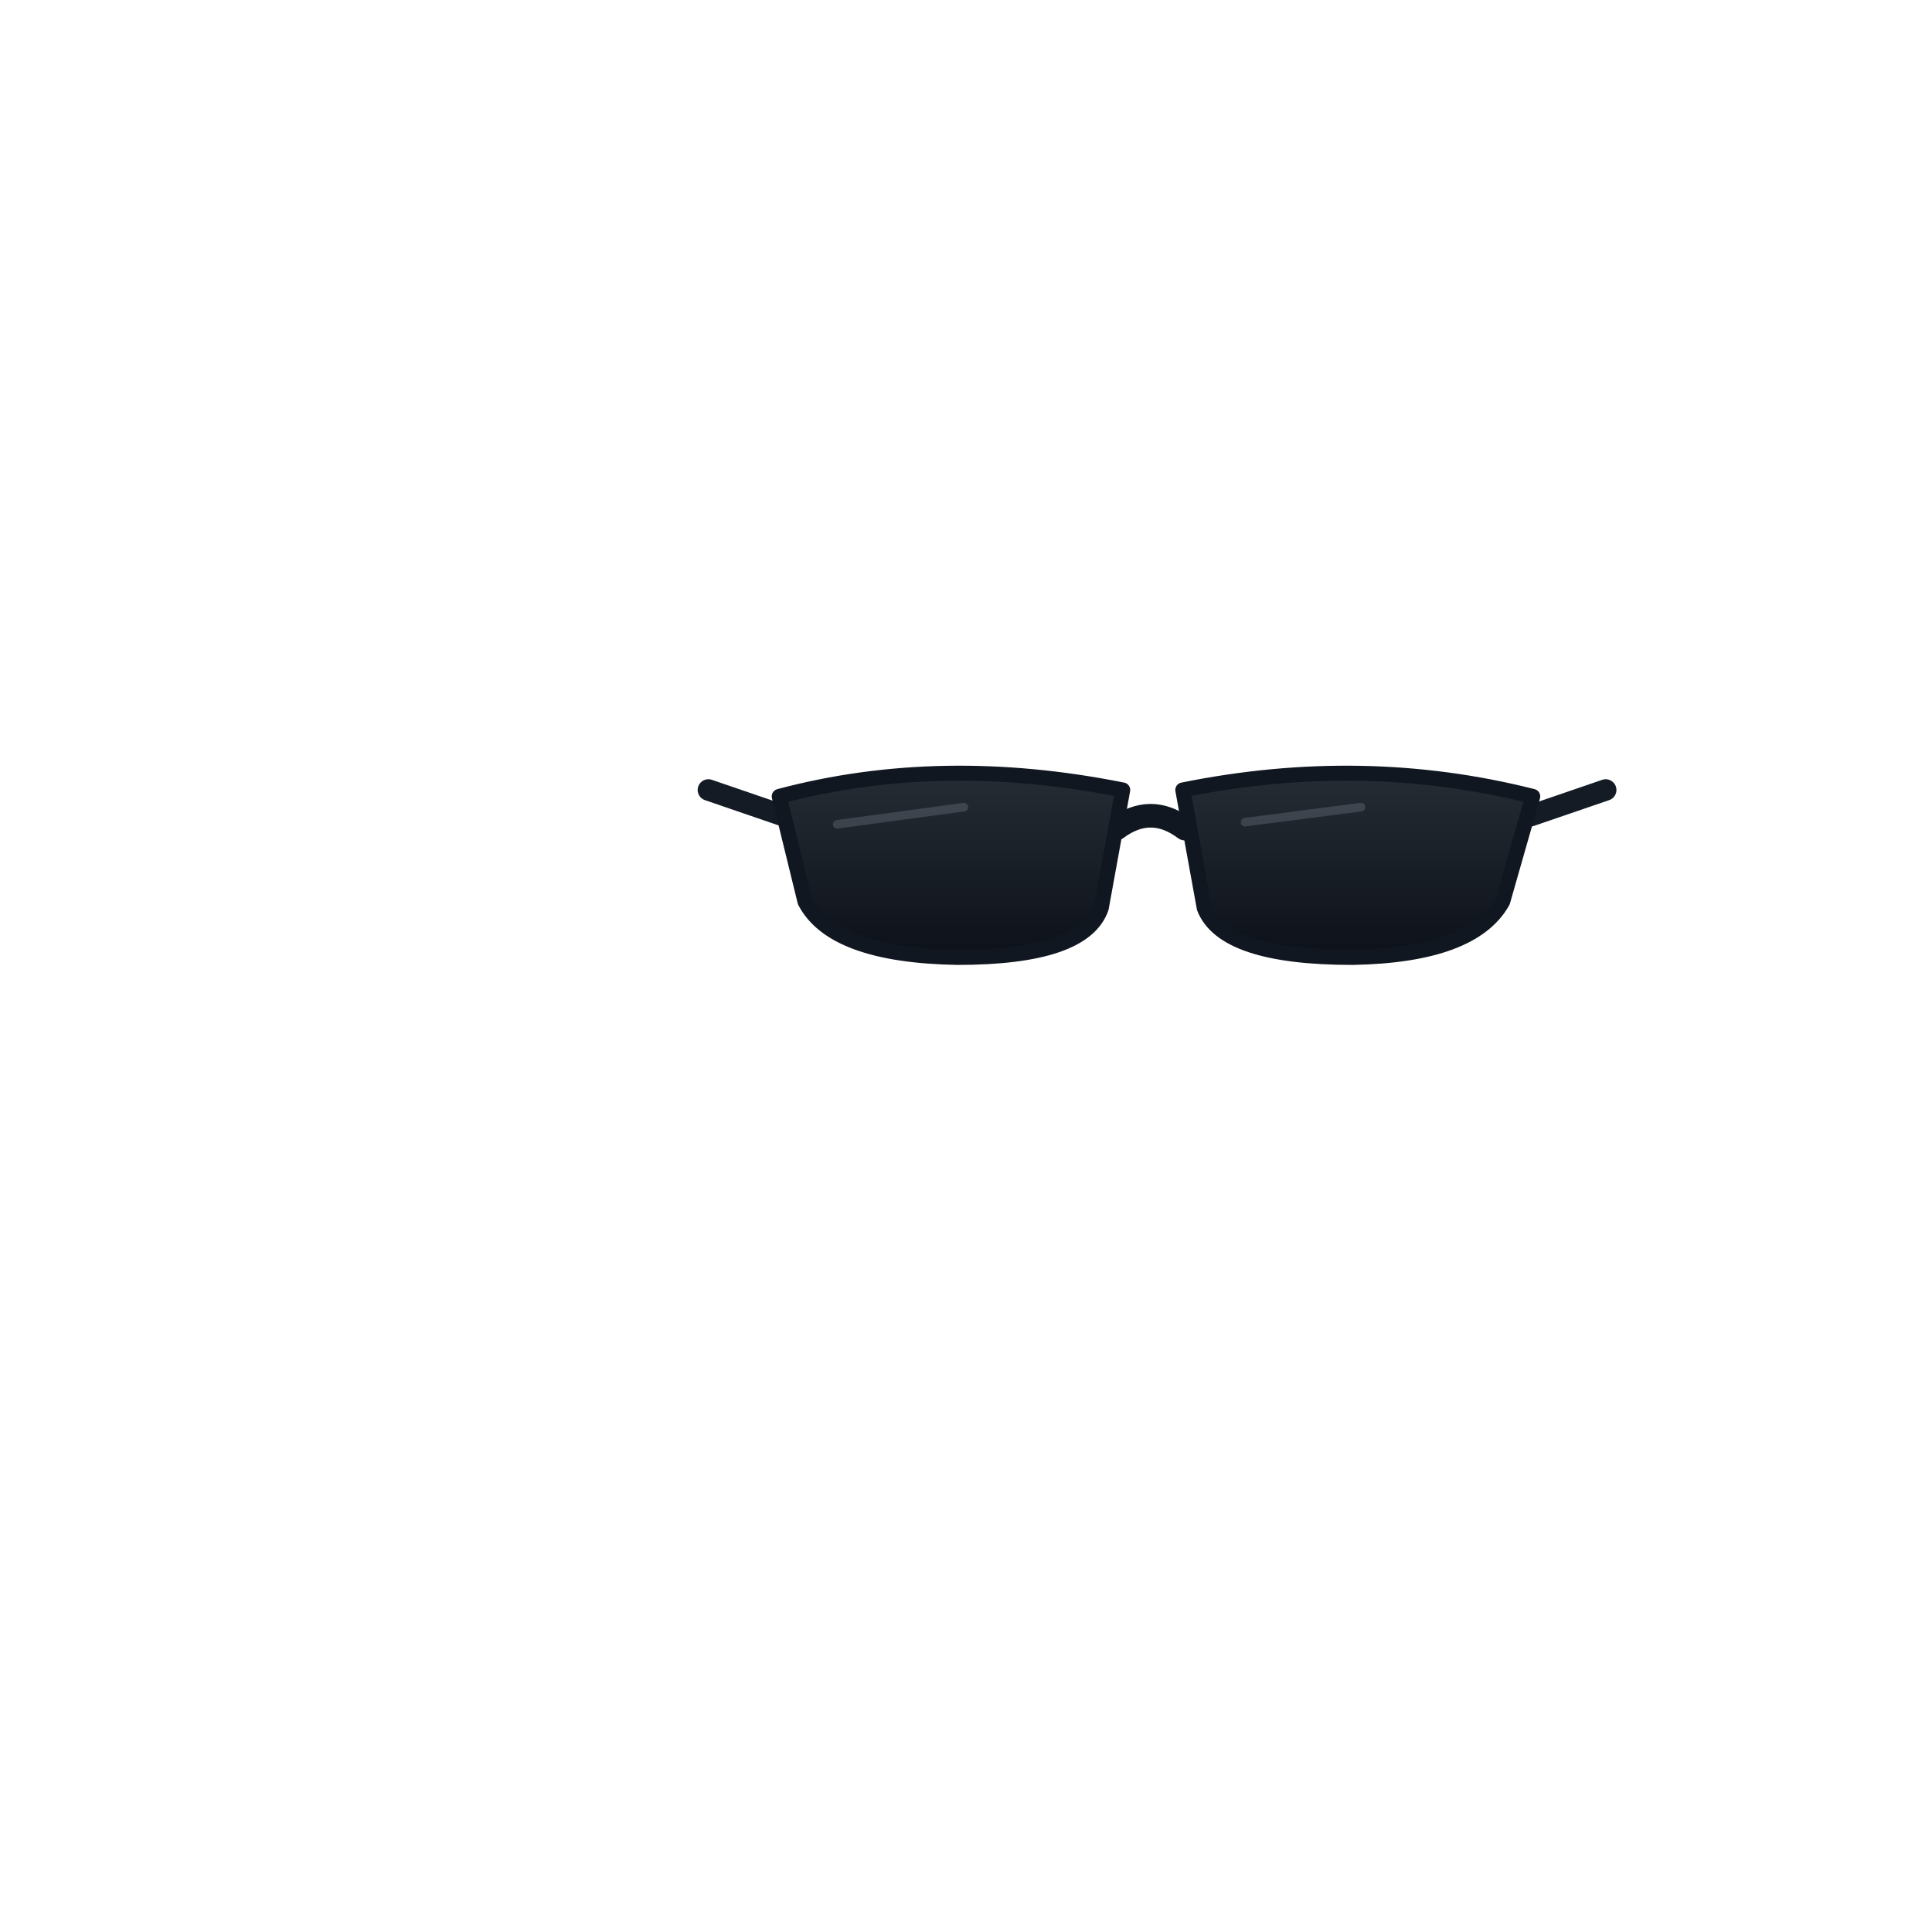
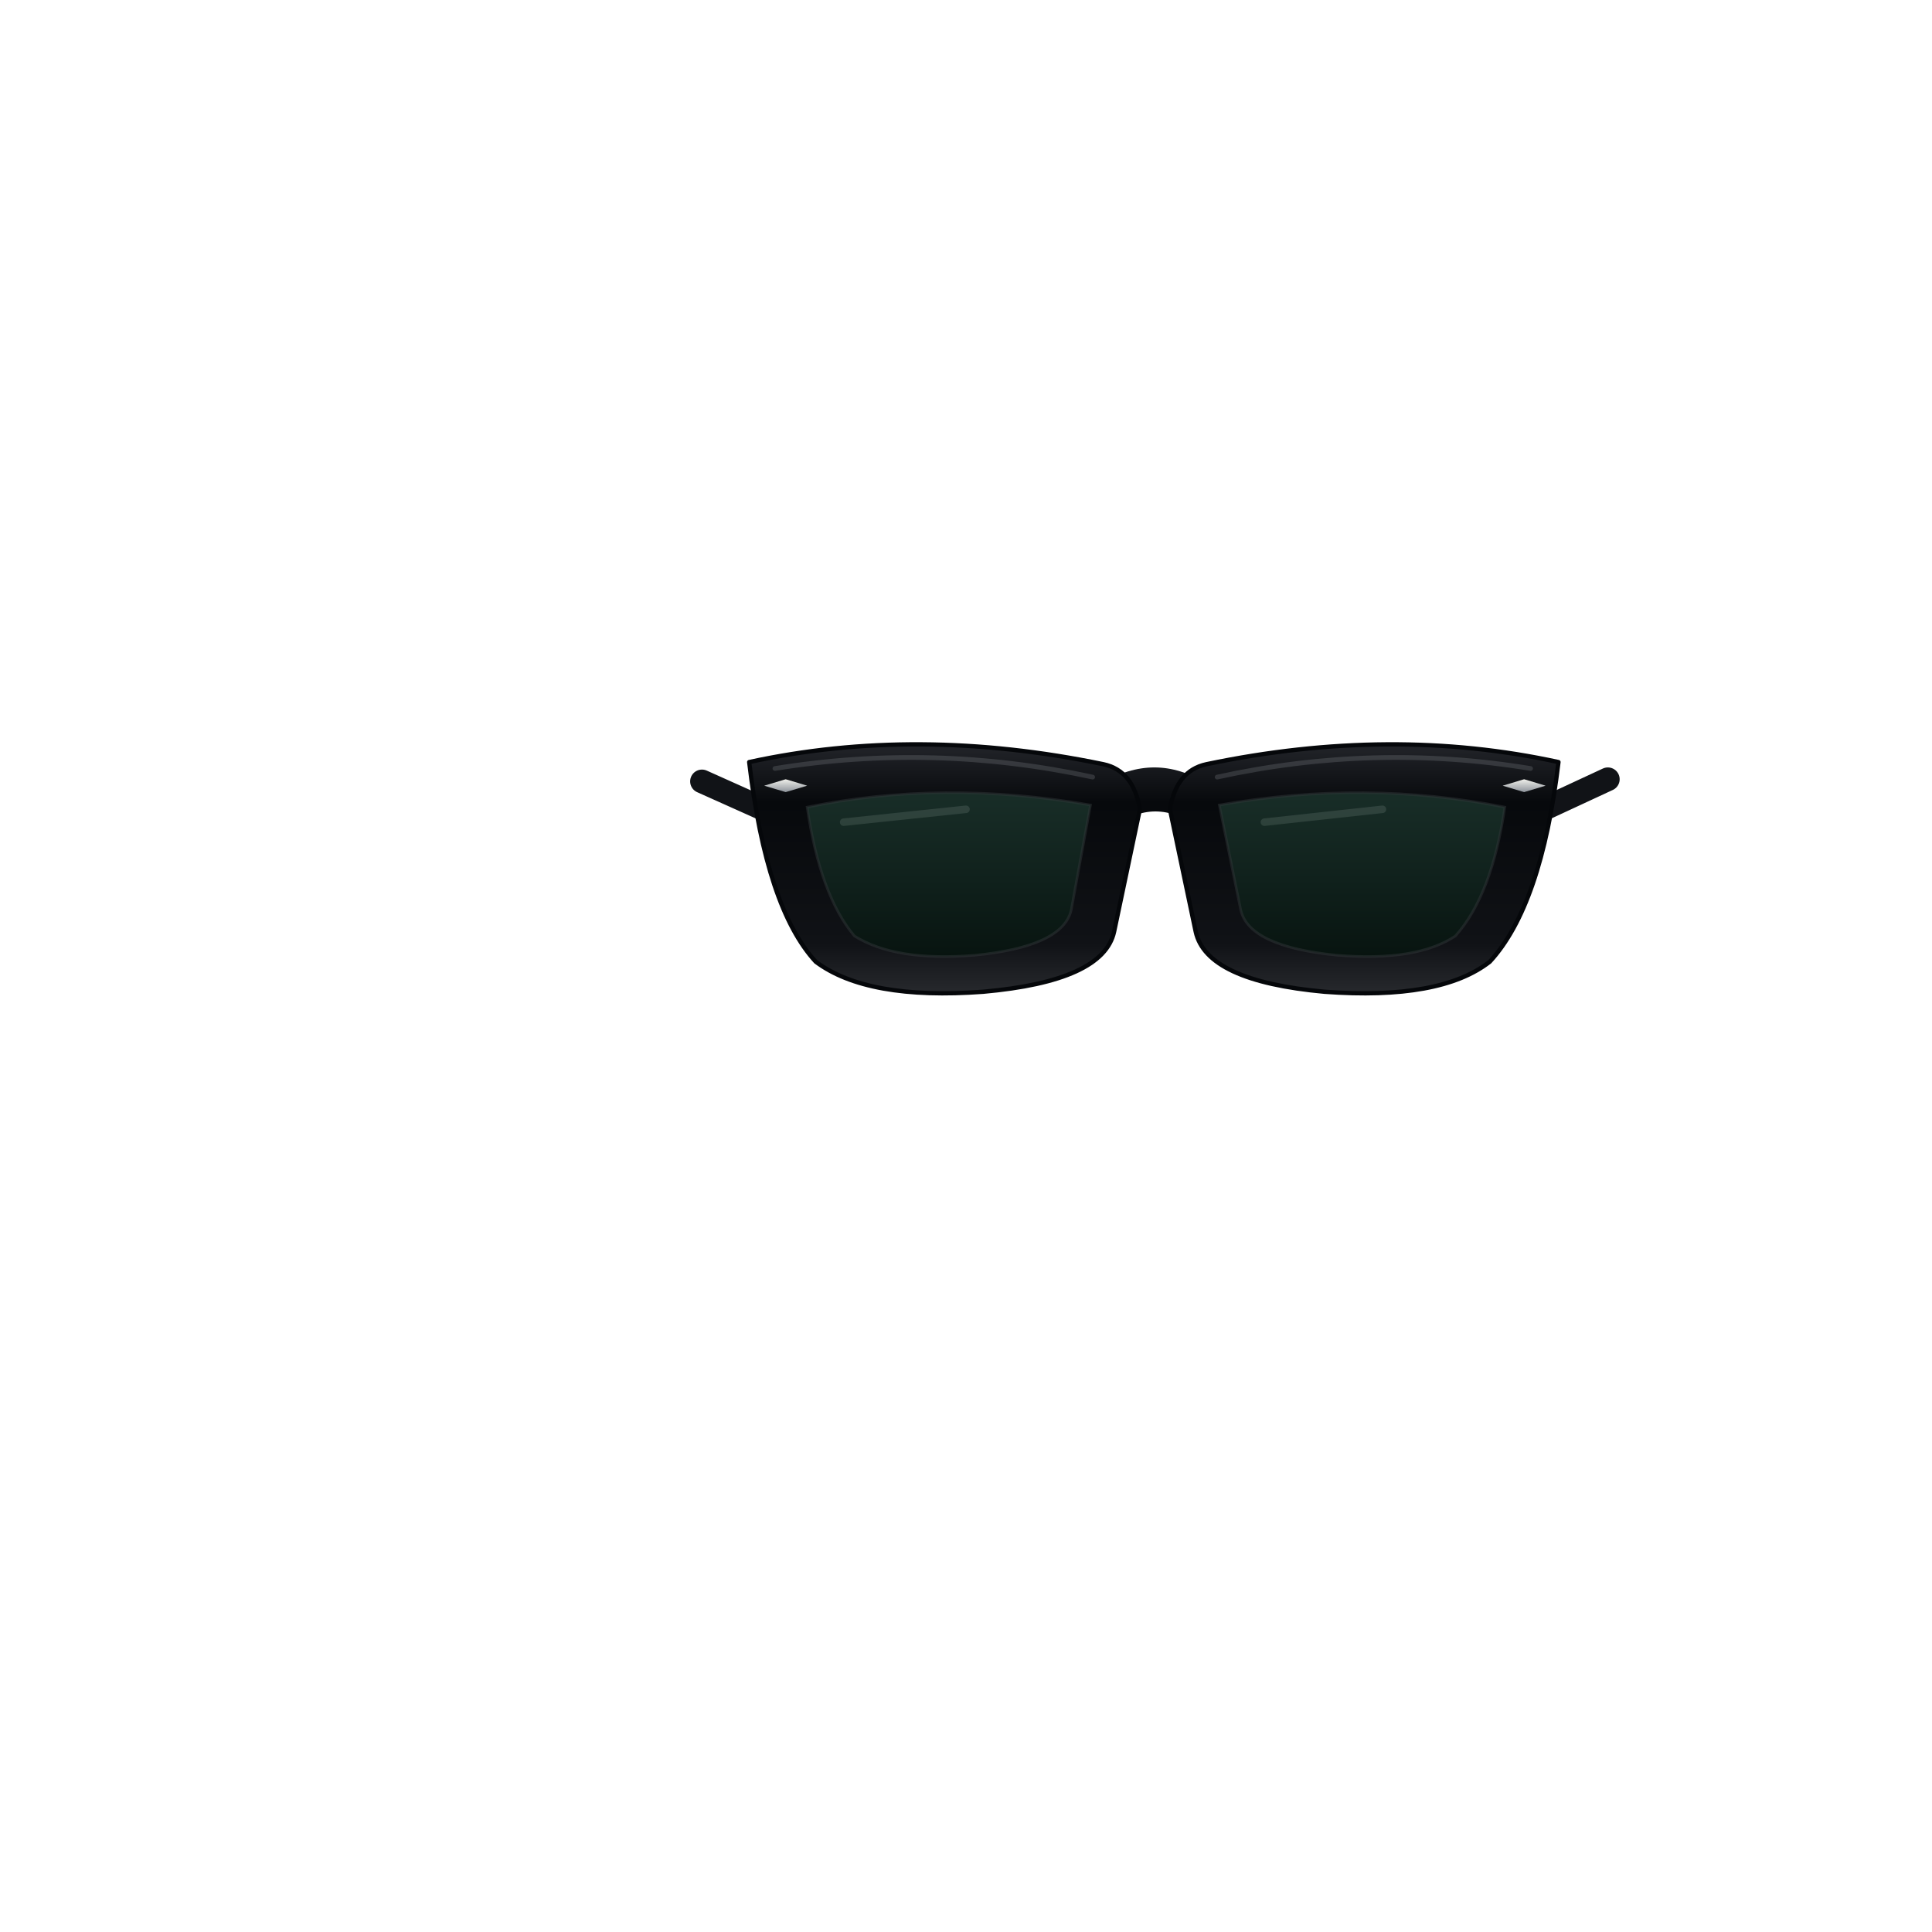
<svg xmlns="http://www.w3.org/2000/svg" viewBox="0 0 900 900" fill="none">
  <defs>
-     <linearGradient id="lenses" x1="540" y1="363" x2="540" y2="448" gradientUnits="userSpaceOnUse">
-       <stop stop-color="#252b33" />
-       <stop offset="1" stop-color="#0c1119" />
+     <linearGradient id="acetate" x1="538" y1="349" x2="538" y2="462" gradientUnits="userSpaceOnUse">
+       <stop stop-color="#202227" />
+       <stop offset=".22" stop-color="#07090c" />
+       <stop offset=".8" stop-color="#101216" />
+       <stop offset="1" stop-color="#26282c" />
+     </linearGradient>
+     <linearGradient id="g15" x1="538" y1="371" x2="538" y2="448" gradientUnits="userSpaceOnUse">
+       <stop stop-color="#182d27" />
+       <stop offset=".5" stop-color="#10211c" />
+       <stop offset="1" stop-color="#07130f" />
+     </linearGradient>
+     <linearGradient id="rivet" x1="0" y1="0" x2="0" y2="1">
+       <stop stop-color="#f0f0eb" />
+       <stop offset="1" stop-color="#8d939b" />
    </linearGradient>
  </defs>
-   <path d="m365 380-35-12m383 12 35-12" stroke="#141b24" stroke-width="10" stroke-linecap="round" />
-   <path d="M520 386q16-12 32 0" stroke="#111720" stroke-width="11" stroke-linecap="round" />
-   <path d="M363 371q75-20 160-3l-10 55q-8 23-67 23-58-1-71-26Z" fill="url(#lenses)" stroke="#111720" stroke-width="7" stroke-linejoin="round" />
-   <path d="M551 368q84-17 163 3l-14 49q-14 25-70 26-60 0-69-23Z" fill="url(#lenses)" stroke="#111720" stroke-width="7" stroke-linejoin="round" />
-   <path d="m390 384 59-8m131 7 54-7" stroke="#dce6f3" stroke-opacity=".16" stroke-width="4" stroke-linecap="round" />
+   <path d="m356 377-29-13m394 12 28-13" stroke="#111317" stroke-width="11" stroke-linecap="round" />
+   <path d="M513 365q25-15 49 0l-3 21q-21-16-41 0Z" fill="url(#acetate)" />
+   <path d="M349 355q78-17 165 1 14 3 17 21l-12 57q-5 23-61 28-54 4-78-14-23-25-31-93Z" fill="url(#acetate)" stroke="#05070a" stroke-width="2" stroke-linejoin="round" />
+   <path d="M545 377q3-18 17-21 86-18 164-1-8 67-32 93-23 18-77 14-55-5-60-28Z" fill="url(#acetate)" stroke="#05070a" stroke-width="2" stroke-linejoin="round" />
+   <path d="M376 376q63-13 132-1l-9 49q-4 17-45 21-37 3-56-9-16-19-22-60Z" fill="url(#g15)" stroke="#303639" stroke-opacity=".5" stroke-width="1.2" />
+   <path d="M568 375q68-12 133 1-6 41-23 60-18 12-55 9-41-4-45-21Z" fill="url(#g15)" stroke="#303639" stroke-opacity=".5" stroke-width="1.2" />
+   <path d="M361 358q74-12 148 4m58 0q73-16 146-4" stroke="#c4cad1" stroke-opacity=".17" stroke-width="2.2" stroke-linecap="round" />
+   <path d="m356 366 10-3 10 3-10 3Zm344 0 10-3 10 3-10 3Z" fill="url(#rivet)" />
+   <path d="m393 383 57-6m139 6 55-6" stroke="#d4e2dc" stroke-opacity=".13" stroke-width="3.5" stroke-linecap="round" />
</svg>
